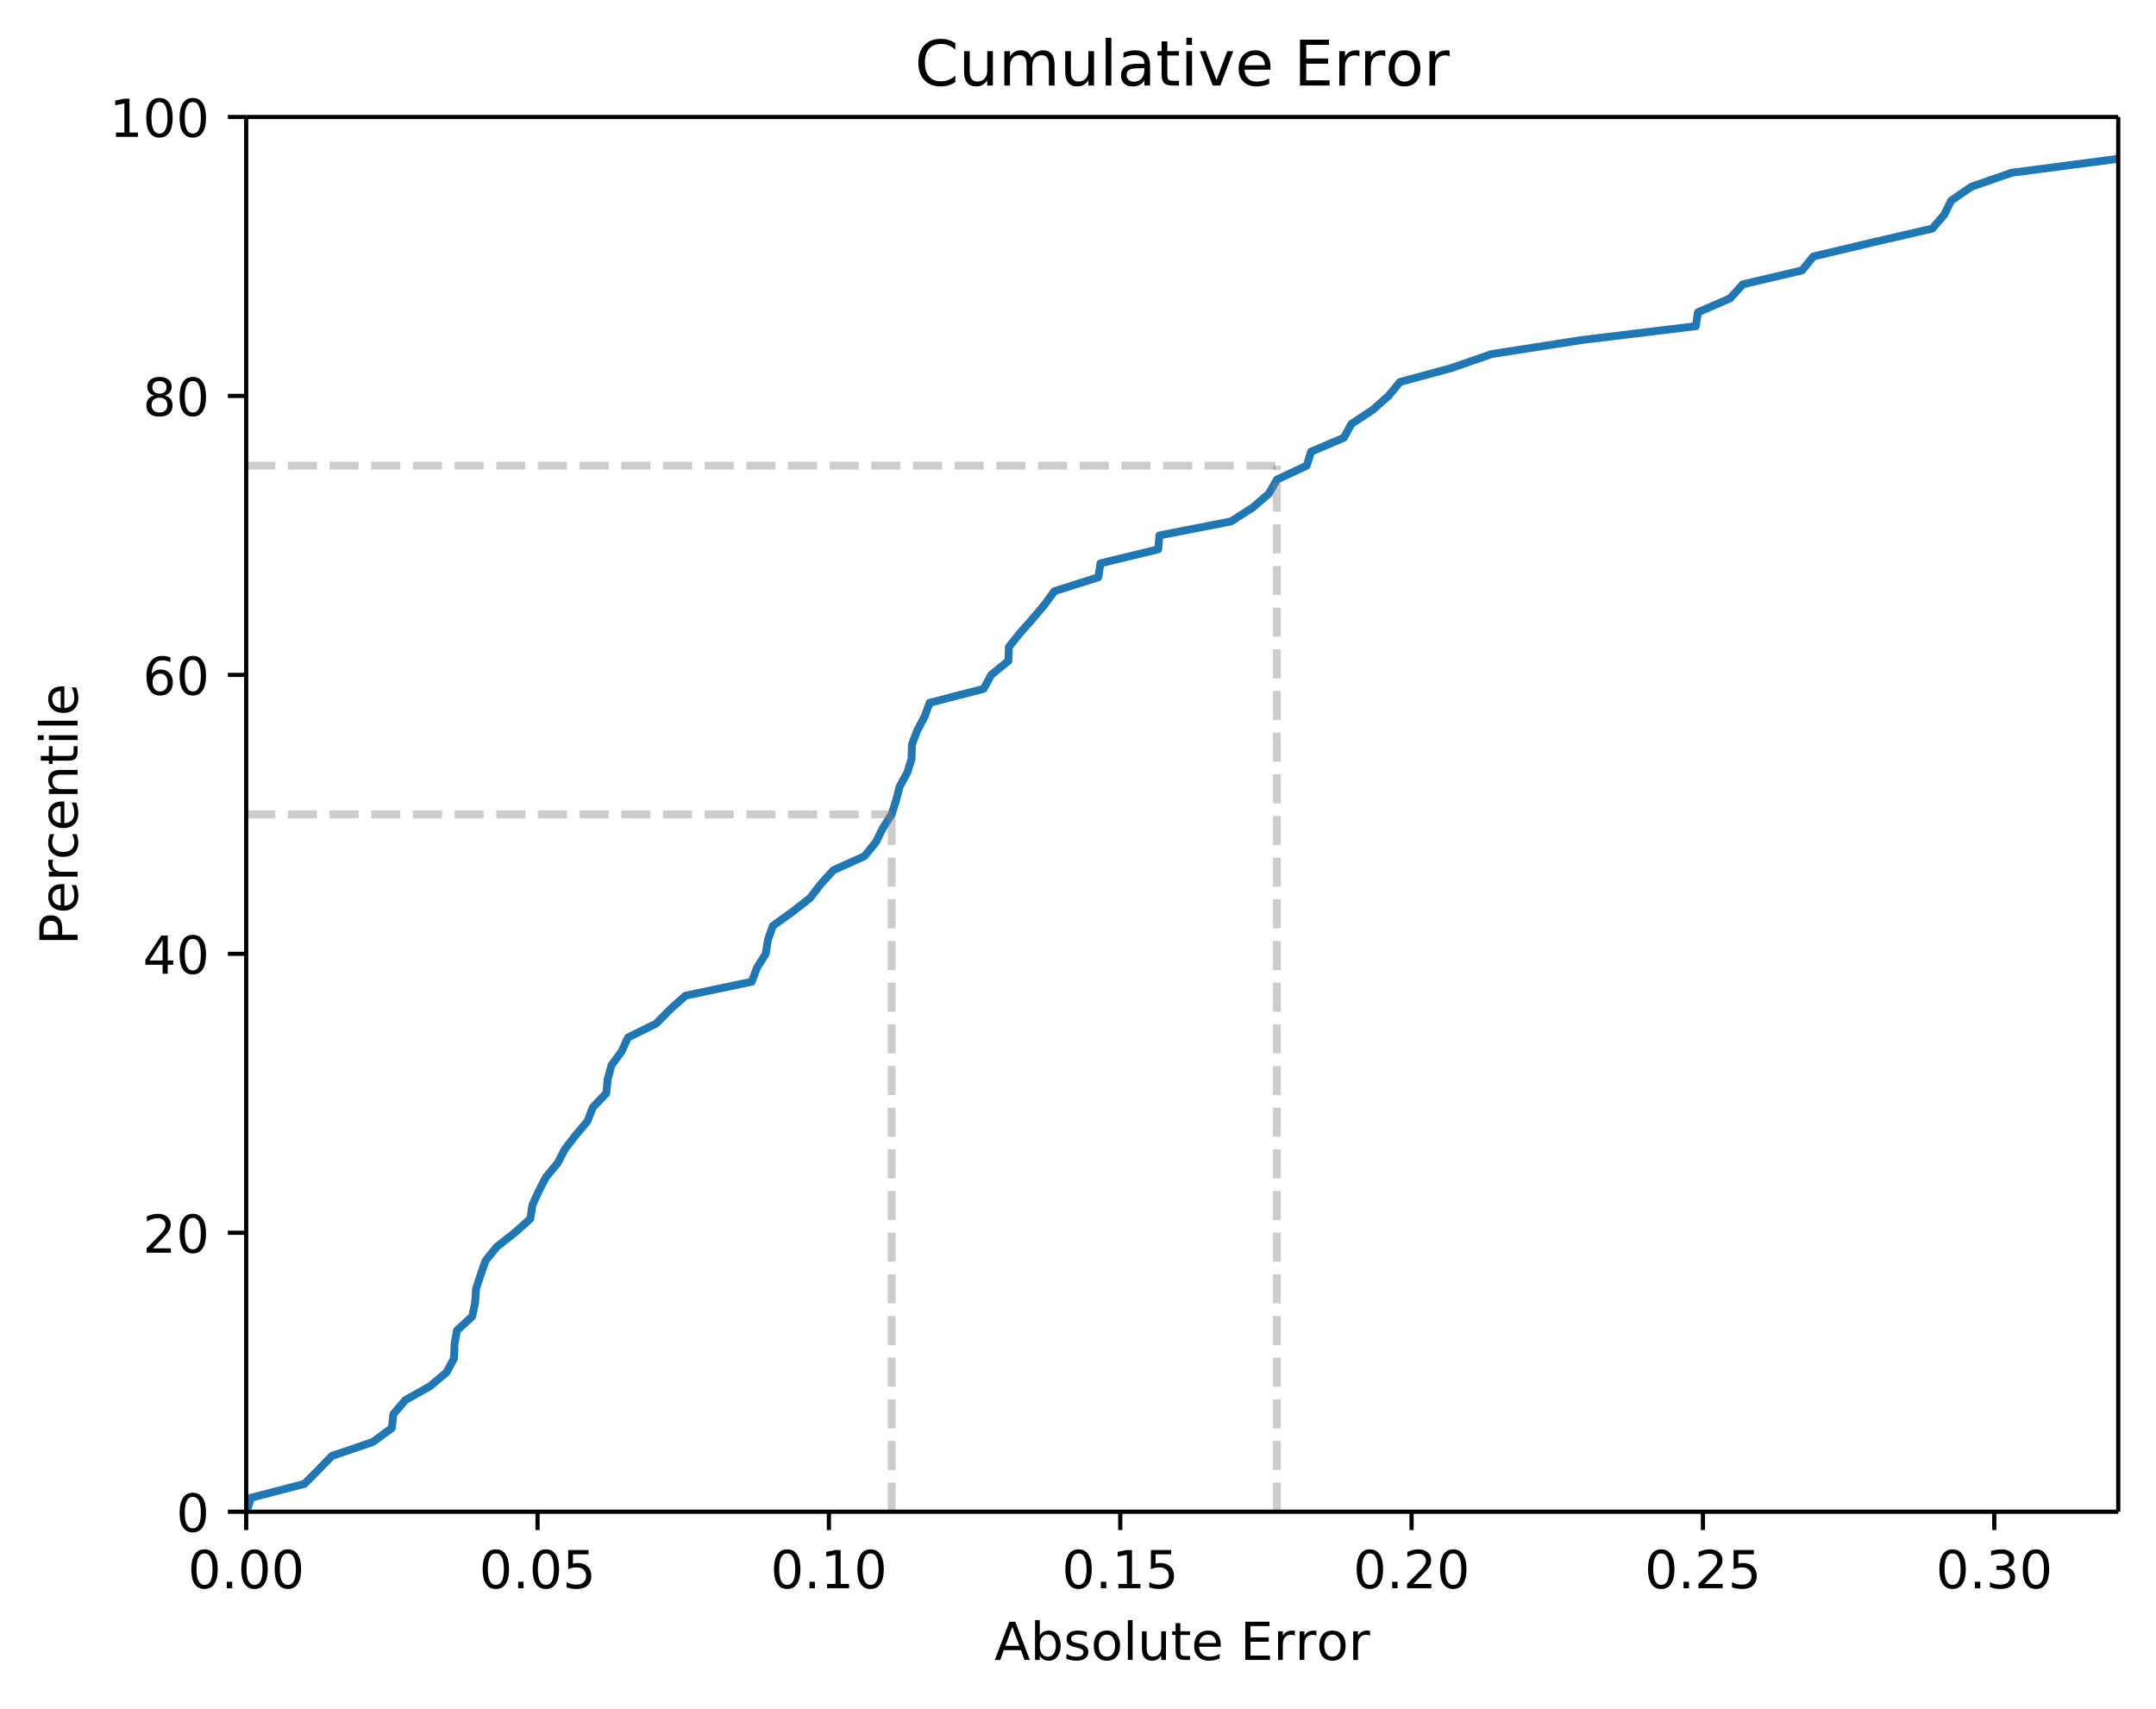
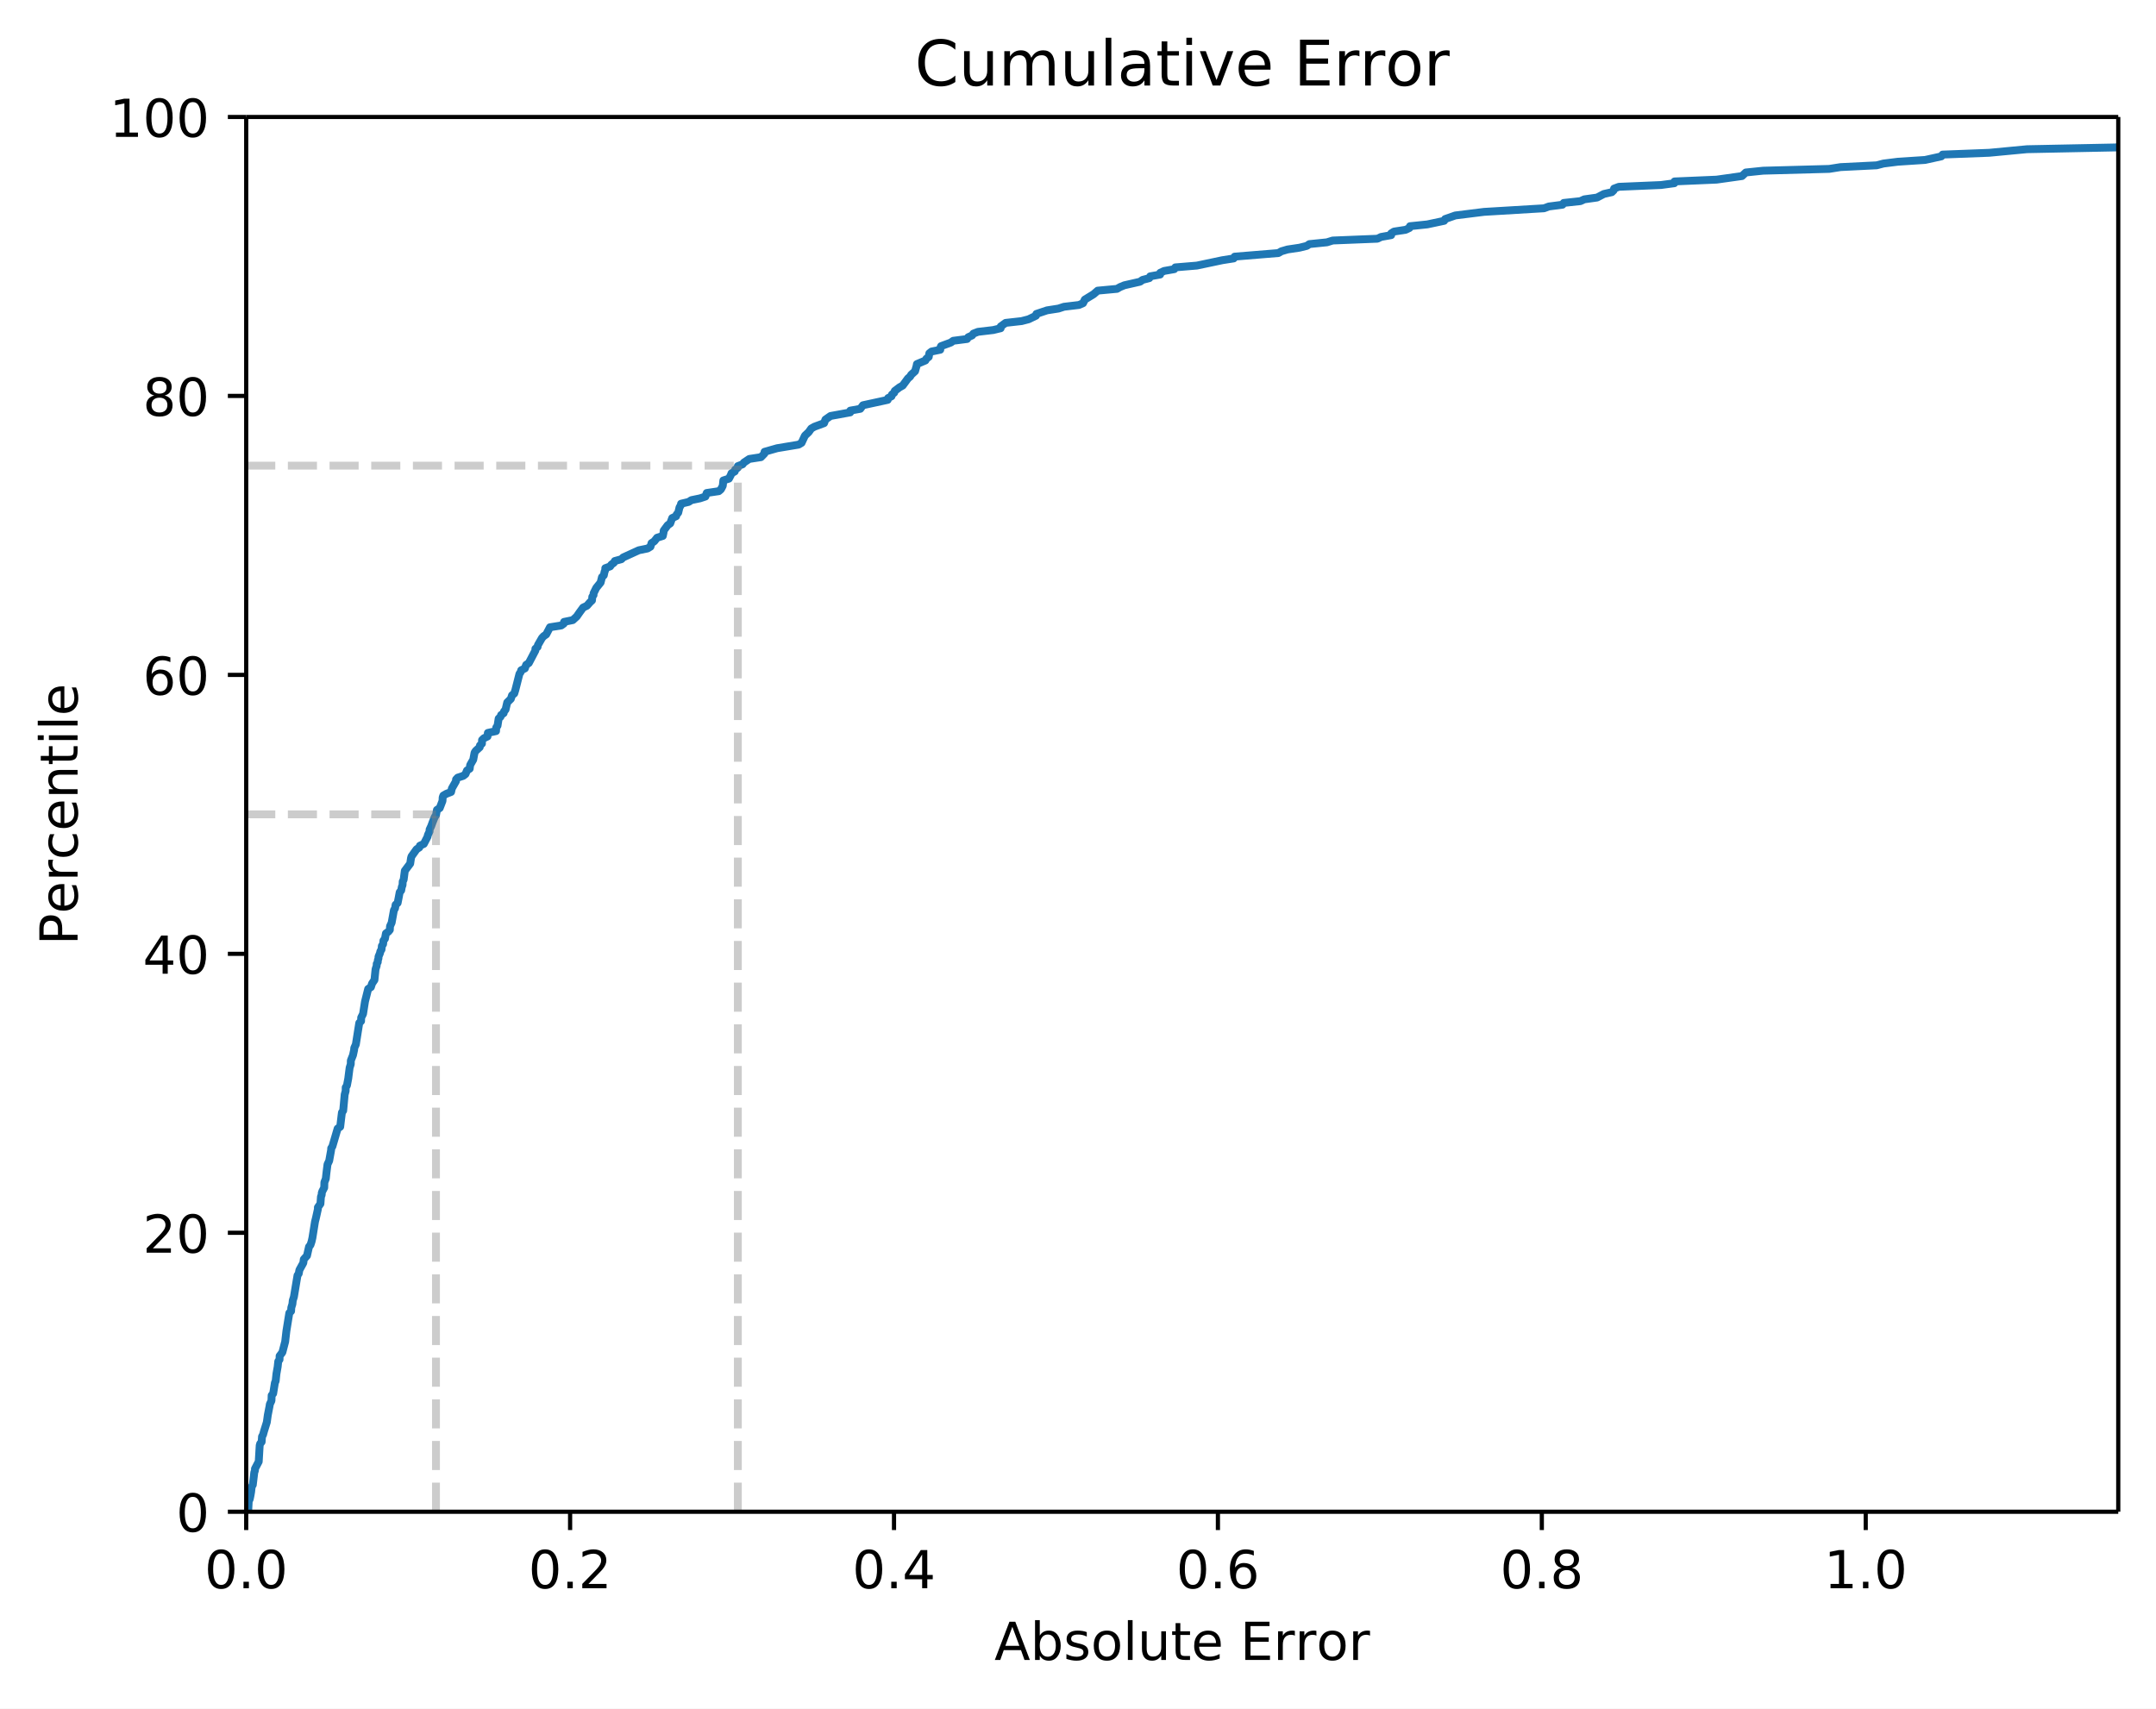
<svg xmlns="http://www.w3.org/2000/svg" xmlns:xlink="http://www.w3.org/1999/xlink" height="434.649" viewBox="0 0 411.286 325.986" width="548.381">
  <defs>
    <style>*{stroke-linecap:butt;stroke-linejoin:round}</style>
  </defs>
  <g id="figure_1">
    <path d="M0 325.986h411.286V0H0z" fill="#fff" id="patch_1" />
    <g id="axes_1">
      <path d="M46.966 288.43h357.12V22.318H46.966z" fill="#fff" id="patch_2" />
      <g id="matplotlib.axis_1">
        <g id="xtick_1">
          <g id="line2d_1">
            <defs>
-               <path d="M0 0v3.5" id="m239ab3f5c0" stroke="#000" stroke-width=".8" />
-             </defs>
-             <use x="46.966" xlink:href="#m239ab3f5c0" y="288.43" stroke="#000" stroke-width=".8" />
+               <path d="M0 0v3.5" id="m1d48480045" stroke="#000" stroke-width=".8" />
+             </defs>
+             <use x="46.966" xlink:href="#m1d48480045" y="288.43" stroke="#000" stroke-width=".8" />
          </g>
          <g id="text_1">
            <defs>
              <path d="M31.781 66.406q-7.61 0-11.453-7.5Q16.5 51.422 16.5 36.375q0-14.984 3.828-22.484 3.844-7.5 11.453-7.5 7.672 0 11.5 7.5 3.844 7.5 3.844 22.484 0 15.047-3.844 22.531-3.828 7.5-11.5 7.5zm0 7.813q12.266 0 18.735-9.703 6.468-9.688 6.468-28.141 0-18.406-6.468-28.11-6.47-9.687-18.735-9.687-12.25 0-18.718 9.688-6.47 9.703-6.47 28.109 0 18.453 6.47 28.14Q19.53 74.22 31.78 74.22z" id="DejaVuSans-48" />
              <path d="M10.688 12.406H21V0H10.687z" id="DejaVuSans-46" />
            </defs>
-             <g transform="matrix(.1 0 0 -.1 35.833 303.029)">
+             <g transform="matrix(.1 0 0 -.1 39.014 303.029)">
              <use xlink:href="#DejaVuSans-48" />
              <use x="63.623" xlink:href="#DejaVuSans-46" />
              <use x="95.41" xlink:href="#DejaVuSans-48" />
-               <use x="159.033" xlink:href="#DejaVuSans-48" />
            </g>
          </g>
        </g>
        <g id="xtick_2">
-           <use x="102.544" xlink:href="#m239ab3f5c0" y="288.43" stroke="#000" stroke-width=".8" id="line2d_2" />
+           <use x="108.755" xlink:href="#m1d48480045" y="288.43" stroke="#000" stroke-width=".8" id="line2d_2" />
          <g id="text_2">
            <defs>
-               <path d="M10.797 72.906h38.719v-8.312H19.828v-17.86q2.14.735 4.281 1.094 2.157.36 4.313.36 12.203 0 19.328-6.688 7.14-6.688 7.14-18.11 0-11.765-7.328-18.296-7.328-6.516-20.656-6.516-4.593 0-9.36.781-4.75.782-9.827 2.344v9.922q4.39-2.39 9.078-3.563 4.687-1.171 9.906-1.171 8.453 0 13.375 4.437 4.938 4.438 4.938 12.063 0 7.609-4.938 12.047-4.922 4.453-13.375 4.453-3.953 0-7.89-.875-3.922-.875-8.016-2.735z" id="DejaVuSans-53" />
-             </defs>
-             <g transform="matrix(.1 0 0 -.1 91.411 303.029)">
-               <use xlink:href="#DejaVuSans-48" />
+               <path d="M19.188 8.297h34.421V0H7.33v8.297q5.609 5.812 15.296 15.594 9.703 9.797 12.188 12.64 4.734 5.313 6.609 9 1.89 3.688 1.89 7.25 0 5.813-4.078 9.469-4.078 3.672-10.625 3.672-4.64 0-9.797-1.61-5.14-1.609-11-4.89v9.969Q13.767 71.78 18.938 73q5.188 1.219 9.485 1.219 11.328 0 18.062-5.672 6.735-5.656 6.735-15.125 0-4.5-1.688-8.531-1.672-4.016-6.125-9.485-1.218-1.422-7.765-8.187-6.532-6.766-18.453-18.922z" id="DejaVuSans-50" />
+             </defs>
+             <g transform="matrix(.1 0 0 -.1 100.803 303.029)">
+               <use xlink:href="#DejaVuSans-48" />
+               <use x="63.623" xlink:href="#DejaVuSans-46" />
+               <use x="95.41" xlink:href="#DejaVuSans-50" />
+             </g>
+           </g>
+         </g>
+         <g id="xtick_3">
+           <use x="170.544" xlink:href="#m1d48480045" y="288.43" stroke="#000" stroke-width=".8" id="line2d_3" />
+           <g id="text_3">
+             <defs>
+               <path d="M37.797 64.313L12.89 25.39h24.906zm-2.594 8.593H47.61V25.391h10.407v-8.203H47.609V0h-9.812v17.188H4.89v9.515z" id="DejaVuSans-52" />
+             </defs>
+             <g transform="matrix(.1 0 0 -.1 162.592 303.029)">
+               <use xlink:href="#DejaVuSans-48" />
+               <use x="63.623" xlink:href="#DejaVuSans-46" />
+               <use x="95.41" xlink:href="#DejaVuSans-52" />
+             </g>
+           </g>
+         </g>
+         <g id="xtick_4">
+           <use x="232.333" xlink:href="#m1d48480045" y="288.43" stroke="#000" stroke-width=".8" id="line2d_4" />
+           <g id="text_4">
+             <defs>
+               <path d="M33.016 40.375q-6.641 0-10.532-4.547-3.875-4.531-3.875-12.437 0-7.86 3.875-12.438 3.891-4.562 10.532-4.562 6.64 0 10.515 4.562 3.875 4.578 3.875 12.438 0 7.906-3.875 12.437-3.875 4.547-10.515 4.547zm19.578 30.922v-8.984q-3.719 1.75-7.5 2.671-3.782.938-7.5.938-9.766 0-14.922-6.594-5.14-6.594-5.875-19.922 2.875 4.25 7.219 6.516 4.359 2.266 9.578 2.266 10.984 0 17.36-6.672 6.374-6.657 6.374-18.125 0-11.235-6.64-18.032-6.641-6.78-17.672-6.78-12.657 0-19.344 9.687-6.688 9.703-6.688 28.109 0 17.281 8.204 27.563 8.203 10.28 22.015 10.28 3.719 0 7.5-.734t7.89-2.187z" id="DejaVuSans-54" />
+             </defs>
+             <g transform="matrix(.1 0 0 -.1 224.382 303.029)">
+               <use xlink:href="#DejaVuSans-48" />
+               <use x="63.623" xlink:href="#DejaVuSans-46" />
+               <use x="95.41" xlink:href="#DejaVuSans-54" />
+             </g>
+           </g>
+         </g>
+         <g id="xtick_5">
+           <use x="294.122" xlink:href="#m1d48480045" y="288.43" stroke="#000" stroke-width=".8" id="line2d_5" />
+           <g id="text_5">
+             <defs>
+               <path d="M31.781 34.625q-7.031 0-11.062-3.766-4.016-3.765-4.016-10.343 0-6.594 4.016-10.36Q24.75 6.391 31.78 6.391q7.032 0 11.078 3.78 4.063 3.798 4.063 10.345 0 6.578-4.031 10.343-4.016 3.766-11.11 3.766zm-9.86 4.188q-6.343 1.562-9.89 5.906Q8.5 49.079 8.5 55.329q0 8.733 6.219 13.812 6.234 5.078 17.062 5.078 10.89 0 17.094-5.078 6.203-5.079 6.203-13.813 0-6.25-3.547-10.61-3.531-4.343-9.828-5.906 7.125-1.656 11.094-6.5 3.984-4.828 3.984-11.796 0-10.61-6.468-16.282-6.47-5.656-18.532-5.656-12.047 0-18.531 5.656-6.469 5.672-6.469 16.282 0 6.968 4 11.797 4.016 4.843 11.14 6.5zM18.314 54.39q0-5.657 3.53-8.828 3.548-3.172 9.938-3.172 6.36 0 9.938 3.172 3.593 3.171 3.593 8.828 0 5.672-3.593 8.843-3.578 3.172-9.938 3.172-6.39 0-9.937-3.172-3.532-3.172-3.532-8.843z" id="DejaVuSans-56" />
+             </defs>
+             <g transform="matrix(.1 0 0 -.1 286.17 303.029)">
+               <use xlink:href="#DejaVuSans-48" />
+               <use x="63.623" xlink:href="#DejaVuSans-46" />
+               <use x="95.41" xlink:href="#DejaVuSans-56" />
+             </g>
+           </g>
+         </g>
+         <g id="xtick_6">
+           <use x="355.912" xlink:href="#m1d48480045" y="288.43" stroke="#000" stroke-width=".8" id="line2d_6" />
+           <g id="text_6">
+             <defs>
+               <path d="M12.406 8.297h16.11v55.625l-17.532-3.516v8.985l17.438 3.515h9.86V8.296H54.39V0H12.406z" id="DejaVuSans-49" />
+             </defs>
+             <g transform="matrix(.1 0 0 -.1 347.96 303.029)">
+               <use xlink:href="#DejaVuSans-49" />
              <use x="63.623" xlink:href="#DejaVuSans-46" />
              <use x="95.41" xlink:href="#DejaVuSans-48" />
-               <use x="159.033" xlink:href="#DejaVuSans-53" />
-             </g>
-           </g>
-         </g>
-         <g id="xtick_3">
-           <use x="158.122" xlink:href="#m239ab3f5c0" y="288.43" stroke="#000" stroke-width=".8" id="line2d_3" />
-           <g id="text_3">
-             <defs>
-               <path d="M12.406 8.297h16.11v55.625l-17.532-3.516v8.985l17.438 3.515h9.86V8.296H54.39V0H12.406z" id="DejaVuSans-49" />
-             </defs>
-             <g transform="matrix(.1 0 0 -.1 146.99 303.029)">
-               <use xlink:href="#DejaVuSans-48" />
-               <use x="63.623" xlink:href="#DejaVuSans-46" />
-               <use x="95.41" xlink:href="#DejaVuSans-49" />
-               <use x="159.033" xlink:href="#DejaVuSans-48" />
-             </g>
-           </g>
-         </g>
-         <g id="xtick_4">
-           <use x="213.701" xlink:href="#m239ab3f5c0" y="288.43" stroke="#000" stroke-width=".8" id="line2d_4" />
-           <g transform="matrix(.1 0 0 -.1 202.568 303.029)" id="text_4">
-             <use xlink:href="#DejaVuSans-48" />
-             <use x="63.623" xlink:href="#DejaVuSans-46" />
-             <use x="95.41" xlink:href="#DejaVuSans-49" />
-             <use x="159.033" xlink:href="#DejaVuSans-53" />
-           </g>
-         </g>
-         <g id="xtick_5">
-           <use x="269.279" xlink:href="#m239ab3f5c0" y="288.43" stroke="#000" stroke-width=".8" id="line2d_5" />
-           <g id="text_5">
-             <defs>
-               <path d="M19.188 8.297h34.421V0H7.33v8.297q5.609 5.812 15.296 15.594 9.703 9.797 12.188 12.64 4.734 5.313 6.609 9 1.89 3.688 1.89 7.25 0 5.813-4.078 9.469-4.078 3.672-10.625 3.672-4.64 0-9.797-1.61-5.14-1.609-11-4.89v9.969Q13.767 71.78 18.938 73q5.188 1.219 9.485 1.219 11.328 0 18.062-5.672 6.735-5.656 6.735-15.125 0-4.5-1.688-8.531-1.672-4.016-6.125-9.485-1.218-1.422-7.765-8.187-6.532-6.766-18.453-18.922z" id="DejaVuSans-50" />
-             </defs>
-             <g transform="matrix(.1 0 0 -.1 258.146 303.029)">
-               <use xlink:href="#DejaVuSans-48" />
-               <use x="63.623" xlink:href="#DejaVuSans-46" />
-               <use x="95.41" xlink:href="#DejaVuSans-50" />
-               <use x="159.033" xlink:href="#DejaVuSans-48" />
-             </g>
-           </g>
-         </g>
-         <g id="xtick_6">
-           <use x="324.858" xlink:href="#m239ab3f5c0" y="288.43" stroke="#000" stroke-width=".8" id="line2d_6" />
-           <g transform="matrix(.1 0 0 -.1 313.725 303.029)" id="text_6">
-             <use xlink:href="#DejaVuSans-48" />
-             <use x="63.623" xlink:href="#DejaVuSans-46" />
-             <use x="95.41" xlink:href="#DejaVuSans-50" />
-             <use x="159.033" xlink:href="#DejaVuSans-53" />
-           </g>
-         </g>
-         <g id="xtick_7">
-           <use x="380.436" xlink:href="#m239ab3f5c0" y="288.43" stroke="#000" stroke-width=".8" id="line2d_7" />
-           <g id="text_7">
-             <defs>
-               <path d="M40.578 39.313Q47.656 37.797 51.625 33q3.984-4.781 3.984-11.813 0-10.78-7.422-16.703-7.421-5.906-21.093-5.906-4.578 0-9.438.906-4.86.907-10.031 2.72v9.515q4.094-2.39 8.969-3.61 4.89-1.218 10.218-1.218 9.266 0 14.125 3.656 4.86 3.656 4.86 10.64 0 6.454-4.516 10.079-4.515 3.64-12.562 3.64h-8.5v8.11h8.89q7.266 0 11.125 2.906 3.86 2.906 3.86 8.375 0 5.61-3.985 8.61-3.968 3.015-11.39 3.015-4.063 0-8.703-.89-4.641-.876-10.203-2.72v8.782q5.624 1.562 10.53 2.344 4.907.78 9.25.78 11.235 0 17.766-5.109 6.547-5.093 6.547-13.78 0-6.063-3.468-10.235-3.47-4.172-9.86-5.782z" id="DejaVuSans-51" />
-             </defs>
-             <g transform="matrix(.1 0 0 -.1 369.303 303.029)">
-               <use xlink:href="#DejaVuSans-48" />
-               <use x="63.623" xlink:href="#DejaVuSans-46" />
-               <use x="95.41" xlink:href="#DejaVuSans-51" />
-               <use x="159.033" xlink:href="#DejaVuSans-48" />
-             </g>
-           </g>
-         </g>
-         <g id="text_8">
+             </g>
+           </g>
+         </g>
+         <g id="text_7">
          <defs>
            <path d="M34.188 63.188L20.797 26.906h26.812zm-5.579 9.718h11.188L67.578 0h-10.25l-6.64 18.703h-32.86L11.188 0H.78z" id="DejaVuSans-65" />
            <path d="M48.688 27.297q0 9.906-4.079 15.547-4.078 5.64-11.203 5.64-7.14 0-11.218-5.64-4.079-5.64-4.079-15.547 0-9.906 4.078-15.547 4.079-5.64 11.22-5.64 7.124 0 11.202 5.64t4.078 15.547zM18.108 46.39q2.844 4.875 7.157 7.234Q29.594 56 35.594 56q9.968 0 16.187-7.906 6.235-7.907 6.235-20.797T51.78 6.484q-6.218-7.906-16.187-7.906-6 0-10.328 2.375-4.313 2.375-7.157 7.25V0H9.08v75.984h9.03z" id="DejaVuSans-98" />
            <path d="M44.281 53.078v-8.5q-3.797 1.953-7.906 2.922-4.094.984-8.5.984-6.688 0-10.031-2.047-3.344-2.046-3.344-6.156 0-3.125 2.39-4.906 2.391-1.781 9.626-3.39l3.078-.688q9.562-2.047 13.593-5.781 4.032-3.735 4.032-10.422 0-7.625-6.032-12.078-6.03-4.438-16.578-4.438-4.39 0-9.156.86Q10.688.296 5.422 2v9.281q4.984-2.594 9.812-3.89 4.829-1.282 9.579-1.282 6.343 0 9.75 2.172 3.421 2.172 3.421 6.125 0 3.656-2.468 5.61-2.453 1.953-10.813 3.765l-3.125.735q-8.344 1.75-12.062 5.39-3.704 3.64-3.704 9.985 0 7.718 5.47 11.906Q16.75 56 26.811 56q4.97 0 9.36-.734 4.406-.72 8.11-2.188z" id="DejaVuSans-115" />
            <path d="M30.61 48.39q-7.22 0-11.422-5.64-4.204-5.64-4.204-15.453 0-9.813 4.172-15.453 4.188-5.64 11.453-5.64 7.188 0 11.375 5.655 4.203 5.672 4.203 15.438 0 9.719-4.203 15.406-4.187 5.688-11.375 5.688zm0 7.61q11.718 0 18.406-7.625 6.703-7.61 6.703-21.078 0-13.422-6.703-21.078-6.688-7.64-18.407-7.64-11.765 0-18.437 7.64-6.656 7.656-6.656 21.078 0 13.469 6.656 21.078Q18.844 56 30.609 56z" id="DejaVuSans-111" />
            <path d="M9.422 75.984h8.984V0H9.422z" id="DejaVuSans-108" />
            <path d="M8.5 21.578v33.11h8.984V21.922q0-7.766 3.016-11.656 3.031-3.875 9.094-3.875 7.265 0 11.484 4.64 4.234 4.64 4.234 12.656v31h8.985V0h-8.984v8.406Q42.047 3.422 37.718 1q-4.313-2.422-10.032-2.422-9.421 0-14.312 5.86Q8.5 10.296 8.5 21.578zM31.11 56z" id="DejaVuSans-117" />
            <path d="M18.313 70.219V54.688h18.5v-6.985h-18.5V18.016q0-6.688 1.828-8.594 1.828-1.906 7.453-1.906h9.218V0h-9.218q-10.407 0-14.36 3.875-3.953 3.89-3.953 14.14v29.688H2.687v6.984h6.594V70.22z" id="DejaVuSans-116" />
            <path d="M56.203 29.594v-4.39H14.891q.593-9.282 5.593-14.142 5-4.859 13.938-4.859 5.172 0 10.031 1.266 4.86 1.265 9.656 3.812v-8.5Q49.266.734 44.187-.344 39.11-1.422 33.892-1.422q-13.094 0-20.735 7.61-7.64 7.625-7.64 20.625 0 13.421 7.25 21.296Q20.016 56 32.328 56q11.031 0 17.453-7.11 6.422-7.093 6.422-19.296zm-8.984 2.64q-.094 7.36-4.125 11.75-4.032 4.407-10.672 4.407-7.516 0-12.031-4.25-4.516-4.25-5.203-11.97z" id="DejaVuSans-101" />
            <path d="M9.813 72.906h46.093v-8.312H19.672V43.016H54.39v-8.297H19.67V8.297h37.11V0H9.813z" id="DejaVuSans-69" />
            <path d="M41.11 46.297q-1.516.875-3.297 1.281Q36.03 48 33.89 48q-7.625 0-11.703-4.953-4.079-4.953-4.079-14.234V0H9.08v54.688h9.03v-8.5q2.844 4.984 7.375 7.39Q30.031 56 36.531 56q.922 0 2.047-.125 1.125-.11 2.484-.36z" id="DejaVuSans-114" />
          </defs>
          <g transform="matrix(.1 0 0 -.1 189.7 316.707)">
            <use xlink:href="#DejaVuSans-65" />
            <use x="68.408" xlink:href="#DejaVuSans-98" />
            <use x="131.885" xlink:href="#DejaVuSans-115" />
            <use x="183.984" xlink:href="#DejaVuSans-111" />
            <use x="245.166" xlink:href="#DejaVuSans-108" />
            <use x="272.949" xlink:href="#DejaVuSans-117" />
            <use x="336.328" xlink:href="#DejaVuSans-116" />
            <use x="375.537" xlink:href="#DejaVuSans-101" />
            <use x="437.061" xlink:href="#DejaVuSans-32" />
            <use x="468.848" xlink:href="#DejaVuSans-69" />
            <use x="532.031" xlink:href="#DejaVuSans-114" />
            <use x="573.129" xlink:href="#DejaVuSans-114" />
            <use x="614.211" xlink:href="#DejaVuSans-111" />
            <use x="675.393" xlink:href="#DejaVuSans-114" />
          </g>
        </g>
      </g>
      <g id="matplotlib.axis_2">
        <g id="ytick_1">
-           <g id="line2d_8">
-             <defs>
-               <path d="M0 0h-3.5" id="mf173e59a1d" stroke="#000" stroke-width=".8" />
-             </defs>
-             <use x="46.966" xlink:href="#mf173e59a1d" y="288.43" stroke="#000" stroke-width=".8" />
-           </g>
-           <use xlink:href="#DejaVuSans-48" transform="matrix(.1 0 0 -.1 33.603 292.23)" id="text_9" />
+           <g id="line2d_7">
+             <defs>
+               <path d="M0 0h-3.5" id="m91ba975ceb" stroke="#000" stroke-width=".8" />
+             </defs>
+             <use x="46.966" xlink:href="#m91ba975ceb" y="288.43" stroke="#000" stroke-width=".8" />
+           </g>
+           <use xlink:href="#DejaVuSans-48" transform="matrix(.1 0 0 -.1 33.603 292.23)" id="text_8" />
        </g>
        <g id="ytick_2">
-           <use x="46.966" xlink:href="#mf173e59a1d" y="235.208" stroke="#000" stroke-width=".8" id="line2d_9" />
-           <g transform="matrix(.1 0 0 -.1 27.24 239.007)" id="text_10">
+           <use x="46.966" xlink:href="#m91ba975ceb" y="235.208" stroke="#000" stroke-width=".8" id="line2d_8" />
+           <g transform="matrix(.1 0 0 -.1 27.24 239.007)" id="text_9">
            <use xlink:href="#DejaVuSans-50" />
            <use x="63.623" xlink:href="#DejaVuSans-48" />
          </g>
        </g>
        <g id="ytick_3">
-           <use x="46.966" xlink:href="#mf173e59a1d" y="181.985" stroke="#000" stroke-width=".8" id="line2d_10" />
-           <g id="text_11">
-             <defs>
-               <path d="M37.797 64.313L12.89 25.39h24.906zm-2.594 8.593H47.61V25.391h10.407v-8.203H47.609V0h-9.812v17.188H4.89v9.515z" id="DejaVuSans-52" />
-             </defs>
-             <g transform="matrix(.1 0 0 -.1 27.24 185.785)">
-               <use xlink:href="#DejaVuSans-52" />
-               <use x="63.623" xlink:href="#DejaVuSans-48" />
-             </g>
+           <use x="46.966" xlink:href="#m91ba975ceb" y="181.985" stroke="#000" stroke-width=".8" id="line2d_9" />
+           <g transform="matrix(.1 0 0 -.1 27.24 185.785)" id="text_10">
+             <use xlink:href="#DejaVuSans-52" />
+             <use x="63.623" xlink:href="#DejaVuSans-48" />
          </g>
        </g>
        <g id="ytick_4">
-           <use x="46.966" xlink:href="#mf173e59a1d" y="128.763" stroke="#000" stroke-width=".8" id="line2d_11" />
-           <g id="text_12">
-             <defs>
-               <path d="M33.016 40.375q-6.641 0-10.532-4.547-3.875-4.531-3.875-12.437 0-7.86 3.875-12.438 3.891-4.562 10.532-4.562 6.64 0 10.515 4.562 3.875 4.578 3.875 12.438 0 7.906-3.875 12.437-3.875 4.547-10.515 4.547zm19.578 30.922v-8.984q-3.719 1.75-7.5 2.671-3.782.938-7.5.938-9.766 0-14.922-6.594-5.14-6.594-5.875-19.922 2.875 4.25 7.219 6.516 4.359 2.266 9.578 2.266 10.984 0 17.36-6.672 6.374-6.657 6.374-18.125 0-11.235-6.64-18.032-6.641-6.78-17.672-6.78-12.657 0-19.344 9.687-6.688 9.703-6.688 28.109 0 17.281 8.204 27.563 8.203 10.28 22.015 10.28 3.719 0 7.5-.734t7.89-2.187z" id="DejaVuSans-54" />
-             </defs>
-             <g transform="matrix(.1 0 0 -.1 27.24 132.562)">
-               <use xlink:href="#DejaVuSans-54" />
-               <use x="63.623" xlink:href="#DejaVuSans-48" />
-             </g>
+           <use x="46.966" xlink:href="#m91ba975ceb" y="128.763" stroke="#000" stroke-width=".8" id="line2d_10" />
+           <g transform="matrix(.1 0 0 -.1 27.24 132.562)" id="text_11">
+             <use xlink:href="#DejaVuSans-54" />
+             <use x="63.623" xlink:href="#DejaVuSans-48" />
          </g>
        </g>
        <g id="ytick_5">
-           <use x="46.966" xlink:href="#mf173e59a1d" y="75.541" stroke="#000" stroke-width=".8" id="line2d_12" />
-           <g id="text_13">
-             <defs>
-               <path d="M31.781 34.625q-7.031 0-11.062-3.766-4.016-3.765-4.016-10.343 0-6.594 4.016-10.36Q24.75 6.391 31.78 6.391q7.032 0 11.078 3.78 4.063 3.798 4.063 10.345 0 6.578-4.031 10.343-4.016 3.766-11.11 3.766zm-9.86 4.188q-6.343 1.562-9.89 5.906Q8.5 49.079 8.5 55.329q0 8.733 6.219 13.812 6.234 5.078 17.062 5.078 10.89 0 17.094-5.078 6.203-5.079 6.203-13.813 0-6.25-3.547-10.61-3.531-4.343-9.828-5.906 7.125-1.656 11.094-6.5 3.984-4.828 3.984-11.796 0-10.61-6.468-16.282-6.47-5.656-18.532-5.656-12.047 0-18.531 5.656-6.469 5.672-6.469 16.282 0 6.968 4 11.797 4.016 4.843 11.14 6.5zM18.314 54.39q0-5.657 3.53-8.828 3.548-3.172 9.938-3.172 6.36 0 9.938 3.172 3.593 3.171 3.593 8.828 0 5.672-3.593 8.843-3.578 3.172-9.938 3.172-6.39 0-9.937-3.172-3.532-3.172-3.532-8.843z" id="DejaVuSans-56" />
-             </defs>
-             <g transform="matrix(.1 0 0 -.1 27.24 79.34)">
-               <use xlink:href="#DejaVuSans-56" />
-               <use x="63.623" xlink:href="#DejaVuSans-48" />
-             </g>
+           <use x="46.966" xlink:href="#m91ba975ceb" y="75.541" stroke="#000" stroke-width=".8" id="line2d_11" />
+           <g transform="matrix(.1 0 0 -.1 27.24 79.34)" id="text_12">
+             <use xlink:href="#DejaVuSans-56" />
+             <use x="63.623" xlink:href="#DejaVuSans-48" />
          </g>
        </g>
        <g id="ytick_6">
-           <use x="46.966" xlink:href="#mf173e59a1d" y="22.318" stroke="#000" stroke-width=".8" id="line2d_13" />
-           <g transform="matrix(.1 0 0 -.1 20.878 26.117)" id="text_14">
+           <use x="46.966" xlink:href="#m91ba975ceb" y="22.318" stroke="#000" stroke-width=".8" id="line2d_12" />
+           <g transform="matrix(.1 0 0 -.1 20.878 26.117)" id="text_13">
            <use xlink:href="#DejaVuSans-49" />
            <use x="63.623" xlink:href="#DejaVuSans-48" />
            <use x="127.246" xlink:href="#DejaVuSans-48" />
          </g>
        </g>
-         <g id="text_15">
+         <g id="text_14">
          <defs>
            <path d="M19.672 64.797v-27.39h12.406q6.89 0 10.64 3.562 3.766 3.562 3.766 10.156 0 6.547-3.765 10.11-3.75 3.562-10.64 3.562zm-9.86 8.11h22.266q12.266 0 18.531-5.548 6.282-5.546 6.282-16.234 0-10.797-6.282-16.313-6.265-5.515-18.53-5.515H19.671V0h-9.86z" id="DejaVuSans-80" />
            <path d="M48.781 52.594v-8.407q-3.812 2.11-7.64 3.157-3.828 1.047-7.735 1.047-8.75 0-13.593-5.547-4.829-5.532-4.829-15.547 0-10.016 4.829-15.563 4.843-5.53 13.593-5.53 3.907 0 7.735 1.046 3.828 1.047 7.64 3.156V2.094Q45.016.344 40.984-.531q-4.015-.89-8.562-.89-12.36 0-19.64 7.765-7.266 7.765-7.266 20.953 0 13.375 7.343 21.031Q20.22 56 33.016 56q4.14 0 8.093-.86 3.953-.843 7.672-2.546z" id="DejaVuSans-99" />
            <path d="M54.89 33.016V0h-8.984v32.719q0 7.765-3.031 11.61-3.031 3.858-9.078 3.858-7.281 0-11.484-4.64-4.204-4.625-4.204-12.64V0H9.08v54.688h9.03v-8.5q3.235 4.937 7.594 7.374Q30.078 56 35.797 56q9.422 0 14.25-5.828 4.844-5.828 4.844-17.156z" id="DejaVuSans-110" />
            <path d="M9.422 54.688h8.984V0H9.422zm0 21.296h8.984v-11.39H9.422z" id="DejaVuSans-105" />
          </defs>
          <g transform="matrix(0 -.1 -.1 0 14.798 180.326)">
            <use xlink:href="#DejaVuSans-80" />
            <use x="60.256" xlink:href="#DejaVuSans-101" />
            <use x="121.779" xlink:href="#DejaVuSans-114" />
            <use x="162.861" xlink:href="#DejaVuSans-99" />
            <use x="217.842" xlink:href="#DejaVuSans-101" />
            <use x="279.365" xlink:href="#DejaVuSans-110" />
            <use x="342.744" xlink:href="#DejaVuSans-116" />
            <use x="381.953" xlink:href="#DejaVuSans-105" />
            <use x="409.736" xlink:href="#DejaVuSans-108" />
            <use x="437.52" xlink:href="#DejaVuSans-101" />
          </g>
        </g>
      </g>
-       <path clip-path="url(#paf413e4f41)" d="M47.027 288.43l.85-2.661 10.208-2.661 2.644-2.661 2.585-2.661 7.803-2.661 3.631-2.662.292-2.66 2.273-2.662 4.719-2.661 3.168-2.661 1.412-2.661.095-2.661.456-2.661 2.916-2.662.564-2.66.177-2.662.881-2.66.923-2.662 2.158-2.661 3.393-2.661 2.987-2.661.41-2.662 1.209-2.66 1.391-2.662 2.205-2.66 1.391-2.662 2.059-2.661 2.232-2.661 1.035-2.661 2.563-2.661.26-2.662.713-2.66 1.95-2.662 1.214-2.661 5.38-2.661 2.622-2.661 2.965-2.661 12.643-2.661.997-2.662 1.667-2.66.419-2.662.928-2.66 3.705-2.662 3.406-2.661 2.04-2.661 2.429-2.661 5.913-2.662 2.17-2.66 1.307-2.662 1.712-2.66.833-2.662.7-2.661 1.45-2.661.822-2.661.057-2.661 1.004-2.662 1.401-2.66.974-2.662 10.306-2.661 1.436-2.661 3.283-2.661.09-2.661 2.122-2.661 2.365-2.662 2.248-2.66 1.956-2.662 8.37-2.66.415-2.662 11.013-2.661.233-2.661 13.647-2.661 4.16-2.662 3.09-2.66 1.508-2.662 5.688-2.66.828-2.662 6.243-2.661 1.48-2.661 4.04-2.661 3.009-2.661 2.198-2.662 9.81-2.66 7.649-2.662 17.032-2.661 21.937-2.661.425-2.661 6.132-2.661 2.41-2.661 11.303-2.662 2.155-2.66 11.215-2.662 11.487-2.66 2.28-2.662 1.304-2.661 3.859-2.661 7.68-2.661 20.318-2.662 1.186-2.66 7.038-.272" fill="none" stroke="#1f77b4" stroke-linecap="square" stroke-width="1.5" id="line2d_14" />
-       <path clip-path="url(#paf413e4f41)" d="M46.966 155.374h123.131" fill="none" stroke="gray" stroke-dasharray="5.55,2.4" stroke-opacity=".4" stroke-width="1.5" id="line2d_15" />
-       <path clip-path="url(#paf413e4f41)" d="M170.097 288.43V155.374" fill="none" stroke="gray" stroke-dasharray="5.55,2.4" stroke-opacity=".4" stroke-width="1.5" id="line2d_16" />
-       <path clip-path="url(#paf413e4f41)" d="M46.966 88.846H243.58" fill="none" stroke="gray" stroke-dasharray="5.55,2.4" stroke-opacity=".4" stroke-width="1.5" id="line2d_17" />
-       <path clip-path="url(#paf413e4f41)" d="M243.58 288.43V88.846" fill="none" stroke="gray" stroke-dasharray="5.55,2.4" stroke-opacity=".4" stroke-width="1.5" id="line2d_18" />
+       <path clip-path="url(#p328204c640)" d="M47.01 288.43l.348-.341.093-1.709.188-.341.14-.683.12-.684.116-1.024.208-.342.286-2.391.128-.342v-.341l.717-1.367.185-3.074.092-.342.28-.342.073-1.024.193-.342.188-.683.533-1.708.19-1.367.334-1.708.046-.341.318-.684.035-1.024.287-.342.33-2.05.151-.341.143-1.367.241-1.366.107-1.025.245-.341.015-.684.523-.683.537-2.05.237-2.05.553-3.415.336-.342.042-.683.21-.683.072-.684.217-.683.684-4.099.235-.342.125-.683.754-1.366.085-.683.614-.684.384-1.708.276-.341.222-.684.152-.683.492-3.074.173-.683.379-1.708v-.342l.485-.683.1-1.367.146-.341.002-.342.117-.342.357-.683.03-1.025.274-.683.11-1.025.212-1.708.322-.683.368-2.05.015-.341.227-.342 1-3.416.49-.341.244-2.05.087-.683.24-.342.283-3.074.187-.684.01-.683.228-.341.26-1.367.128-1.025.133-1.024.218-.684.01-.683.41-1.025.222-1.025.016-.341.31-.683.65-4.1.346-.341.022-.683.351-.684.38-2.39.6-2.392.523-.342.214-.683.463-.683.21-2.05.219-.683.003-.342.2-.341.01-.342.124-.341.003-.342.29-.683.065-.342.225-.342.062-.683.235-.341.07-.684.281-.341.192-1.025.471-.342.277-.341.03-.683.313-.684.434-2.39.216-.342.106-.684.384-.341.203-1.025.19-1.025.285-.342.124-.683.137-.341.032-.684.18-.341.222-1.708 1.025-1.367.153-1.024.093-.342.973-1.367.522-.341.112-.342.749-.341.704-1.367.072-.341.32-.684.001-.341.319-.683.248-.684.413-1.024.239-.342.186-1.025.528-.341.529-1.367.035-.683.126-.342.592-.341.884-.342.155-.683.777-1.367.018-.341.317-.342 1.051-.341.437-.342.277-.683.521-.342.083-.683.385-.683.205-.342.258-1.366.233-.342.75-.683.043-.342.38-.341.019-.684.348-.341.694-.342.067-.683 1.56-.342.04-.683.243-.341.216-1.367.358-.341.108-.342.486-.342.075-.341.29-.342.317-1.366.693-.684.223-.683.429-.341.209-.684.78-3.074.244-.342.09-.341.698-.342.242-.683.51-.342 1.252-2.39.006-.343.414-.341.055-.342.787-1.366.316-.342.489-.341.718-1.367 2.15-.341.475-.342.065-.342 1.664-.341.75-.683.472-.684.748-1.025.725-.341.598-.683.371-.342.055-.683.24-.342.01-.341.511-1.025.83-1.025.255-1.025.35-.341.146-.684.139-.341v-.342l.932-.341.223-.342.474-.342.187-.341 1.25-.342.34-.342 2.991-1.366 1.662-.342.56-.341.202-.683.52-.342.536-.683 1.096-.342.142-.683.03-.342.756-1.024.486-.342.376-1.025.749-.341.104-.342.298-.342.246-1.025.224-.341.072-.342 1.445-.341.523-.342 1.644-.342 1.03-.341.249-.683 2.304-.342.402-.342.359-.683.107-1.025 1.065-.341.361-.683.127-.342.627-.342.063-.341.47-.342.053-.341.9-.342.262-.342 1.022-.683 2.228-.342.663-.683.021-.341 2.4-.684 4.102-.683.561-.341.636-1.367.723-.683.488-.683.597-.342 1.85-.683.254-.683.975-.683 3.754-.684.016-.341 1.911-.342.503-.683 4.726-1.025.064-.342.66-.341.086-.342.428-.341.106-.342.905-.683.609-.342 1.006-1.366.408-.342.191-.341.753-.684.294-1.024.06-.342 1.619-.683.184-.342.454-.342.108-.683.43-.341 1.658-.342.001-.342.15-.341 1.849-.683.472-.342 2.644-.342.21-.341.75-.342.238-.341.886-.342 2.907-.342 1.417-.341.006-.342.935-.683 3.057-.342 1.316-.341 1.422-.683.073-.342 2.034-.683 2.189-.342 1.046-.342 2.859-.341.777-.342.335-.683 1.673-1.025.784-.683 3.68-.342.586-.341.824-.342 3-.683.46-.342 1.306-.341.16-.342 1.896-.341.023-.342.745-.342 1.932-.341.2-.342 4.11-.341 4.855-1.025 2.173-.342.179-.342 8.34-.683.583-.341 1.17-.342 2.288-.342 1.38-.341.496-.342 3.348-.341 1.1-.342 8.525-.342.699-.341 1.932-.342v-.341l.542-.342 2.222-.342.715-.341.107-.342 3.294-.341 3.226-.684.18-.341 1.949-.683 5.482-.684 11.438-.683.913-.342 2.616-.341.231-.342 3.183-.341.739-.342 2.436-.342 1.302-.683 1.51-.341.35-.342.084-.342.911-.341 8.044-.342 2.543-.341.04-.342 8.008-.342 4.855-.683.728-.683 3.311-.342 12.601-.341 2.163-.342 6.881-.341 1.317-.342 2.726-.342 5.2-.341 3.103-.684.234-.341 8.909-.342 7.204-.683 17.207-.342.44-.341 7.954-.1h0" fill="none" stroke="#1f77b4" stroke-linecap="square" stroke-width="1.5" id="line2d_13" />
+       <path clip-path="url(#p328204c640)" d="M46.966 155.374h36.202" fill="none" stroke="gray" stroke-dasharray="5.55,2.4" stroke-opacity=".4" stroke-width="1.5" id="line2d_14" />
+       <path clip-path="url(#p328204c640)" d="M83.168 288.43V155.374" fill="none" stroke="gray" stroke-dasharray="5.55,2.4" stroke-opacity=".4" stroke-width="1.5" id="line2d_15" />
+       <path clip-path="url(#p328204c640)" d="M46.966 88.846h93.787" fill="none" stroke="gray" stroke-dasharray="5.55,2.4" stroke-opacity=".4" stroke-width="1.5" id="line2d_16" />
+       <path clip-path="url(#p328204c640)" d="M140.753 288.43V88.846" fill="none" stroke="gray" stroke-dasharray="5.55,2.4" stroke-opacity=".4" stroke-width="1.5" id="line2d_17" />
      <path d="M46.966 288.43V22.318" fill="none" stroke="#000" stroke-linecap="square" stroke-width=".8" id="patch_3" />
      <path d="M404.086 288.43V22.318" fill="none" stroke="#000" stroke-linecap="square" stroke-width=".8" id="patch_4" />
      <path d="M46.966 288.43h357.12" fill="none" stroke="#000" stroke-linecap="square" stroke-width=".8" id="patch_5" />
      <path d="M46.966 22.318h357.12" fill="none" stroke="#000" stroke-linecap="square" stroke-width=".8" id="patch_6" />
-       <g id="text_16">
+       <g id="text_15">
        <defs>
          <path d="M64.406 67.281v-10.39q-4.984 4.64-10.625 6.922-5.64 2.296-11.984 2.296-12.5 0-19.14-7.64-6.641-7.64-6.641-22.094 0-14.406 6.64-22.047 6.64-7.64 19.14-7.64 6.345 0 11.985 2.296 5.64 2.297 10.625 6.938V5.609Q59.234 2.094 53.437.33q-5.78-1.75-12.218-1.75-16.563 0-26.094 10.124-9.516 10.14-9.516 27.672 0 17.578 9.516 27.703 9.531 10.14 26.094 10.14 6.531 0 12.312-1.734 5.797-1.734 10.875-5.203z" id="DejaVuSans-67" />
          <path d="M52 44.188q3.375 6.062 8.063 8.937Q64.75 56 71.093 56q8.548 0 13.188-5.984 4.64-5.97 4.64-17V0h-9.03v32.719q0 7.86-2.797 11.656-2.781 3.813-8.485 3.813-6.984 0-11.046-4.641-4.047-4.625-4.047-12.64V0h-9.032v32.719q0 7.906-2.78 11.687-2.782 3.782-8.595 3.782-6.89 0-10.953-4.657-4.047-4.656-4.047-12.625V0H9.08v54.688h9.03v-8.5q3.078 5.03 7.375 7.421Q29.781 56 35.687 56q5.97 0 10.141-3.031Q50 49.953 52 44.187z" id="DejaVuSans-109" />
          <path d="M34.281 27.484q-10.89 0-15.093-2.484-4.204-2.484-4.204-8.5 0-4.781 3.157-7.594 3.156-2.797 8.562-2.797 7.485 0 12 5.297 4.516 5.297 4.516 14.078v2zm17.922 3.72V0H43.22v8.297Q40.14 3.328 35.547.953q-4.594-2.375-11.234-2.375-8.391 0-13.36 4.719Q6 8.016 6 15.922q0 9.219 6.172 13.906 6.187 4.688 18.437 4.688h12.61v.89q0 6.203-4.078 9.594-4.078 3.39-11.453 3.39-4.688 0-9.141-1.124-4.438-1.125-8.531-3.375v8.312q4.921 1.906 9.562 2.844 4.64.953 9.031.953 11.875 0 17.735-6.156 5.86-6.14 5.86-18.64z" id="DejaVuSans-97" />
          <path d="M2.984 54.688H12.5L29.594 8.797l17.093 45.89h9.516L35.687 0H23.485z" id="DejaVuSans-118" />
        </defs>
        <g transform="matrix(.12 0 0 -.12 174.514 16.318)">
          <use xlink:href="#DejaVuSans-67" />
          <use x="69.824" xlink:href="#DejaVuSans-117" />
          <use x="133.203" xlink:href="#DejaVuSans-109" />
          <use x="230.615" xlink:href="#DejaVuSans-117" />
          <use x="293.994" xlink:href="#DejaVuSans-108" />
          <use x="321.777" xlink:href="#DejaVuSans-97" />
          <use x="383.057" xlink:href="#DejaVuSans-116" />
          <use x="422.266" xlink:href="#DejaVuSans-105" />
          <use x="450.049" xlink:href="#DejaVuSans-118" />
          <use x="509.229" xlink:href="#DejaVuSans-101" />
          <use x="570.752" xlink:href="#DejaVuSans-32" />
          <use x="602.539" xlink:href="#DejaVuSans-69" />
          <use x="665.723" xlink:href="#DejaVuSans-114" />
          <use x="706.82" xlink:href="#DejaVuSans-114" />
          <use x="747.902" xlink:href="#DejaVuSans-111" />
          <use x="809.084" xlink:href="#DejaVuSans-114" />
        </g>
      </g>
    </g>
  </g>
  <defs>
-     <clipPath id="paf413e4f41">
+     <clipPath id="p328204c640">
      <path d="M46.966 22.318h357.12V288.43H46.966z" />
    </clipPath>
  </defs>
</svg>
